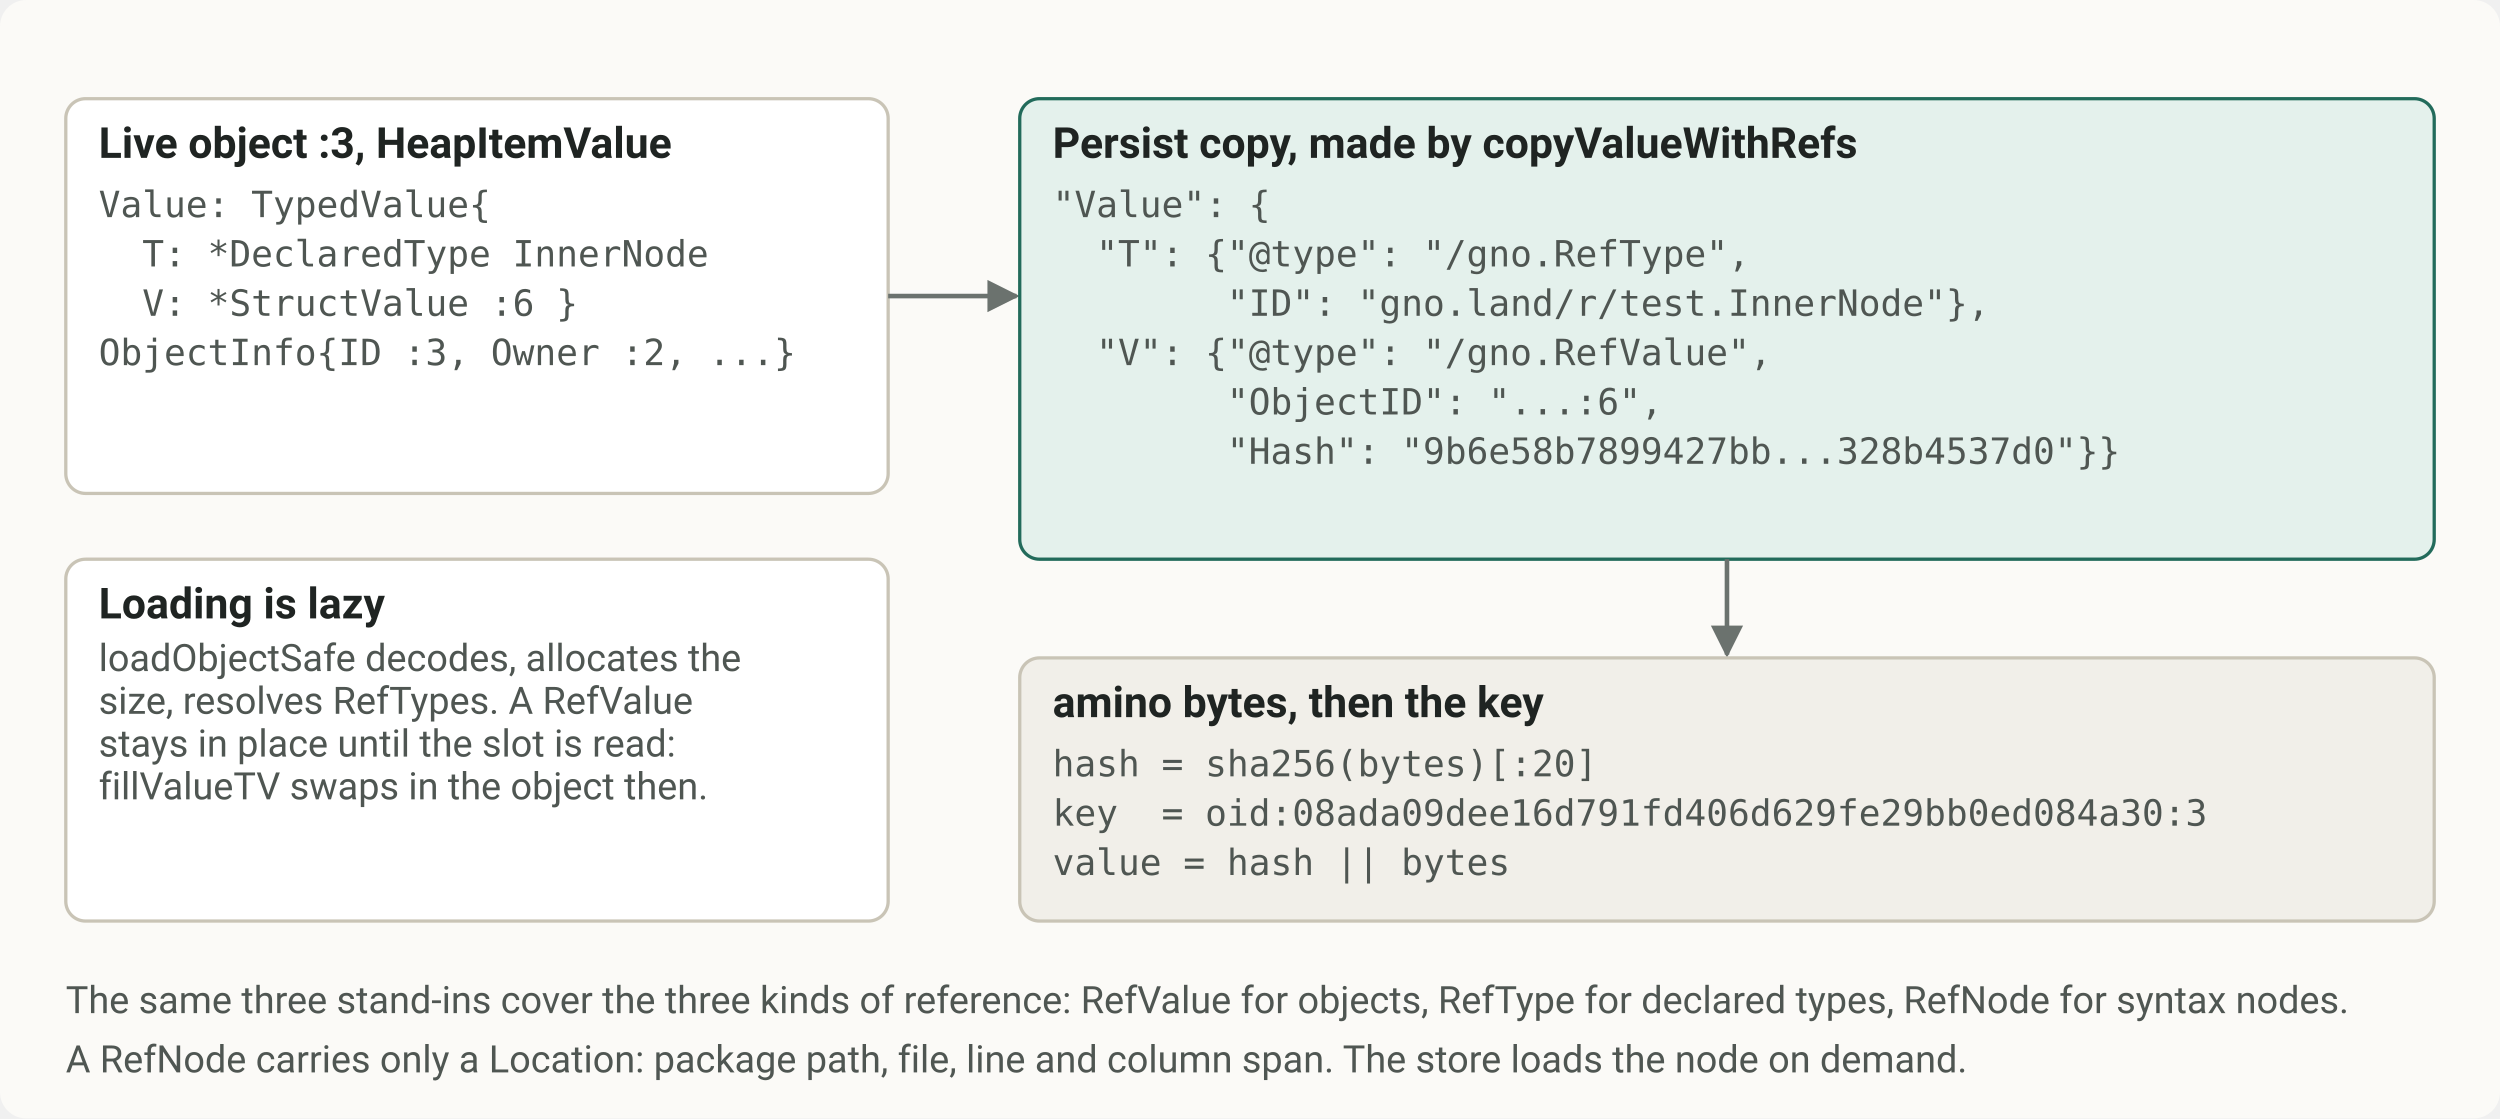
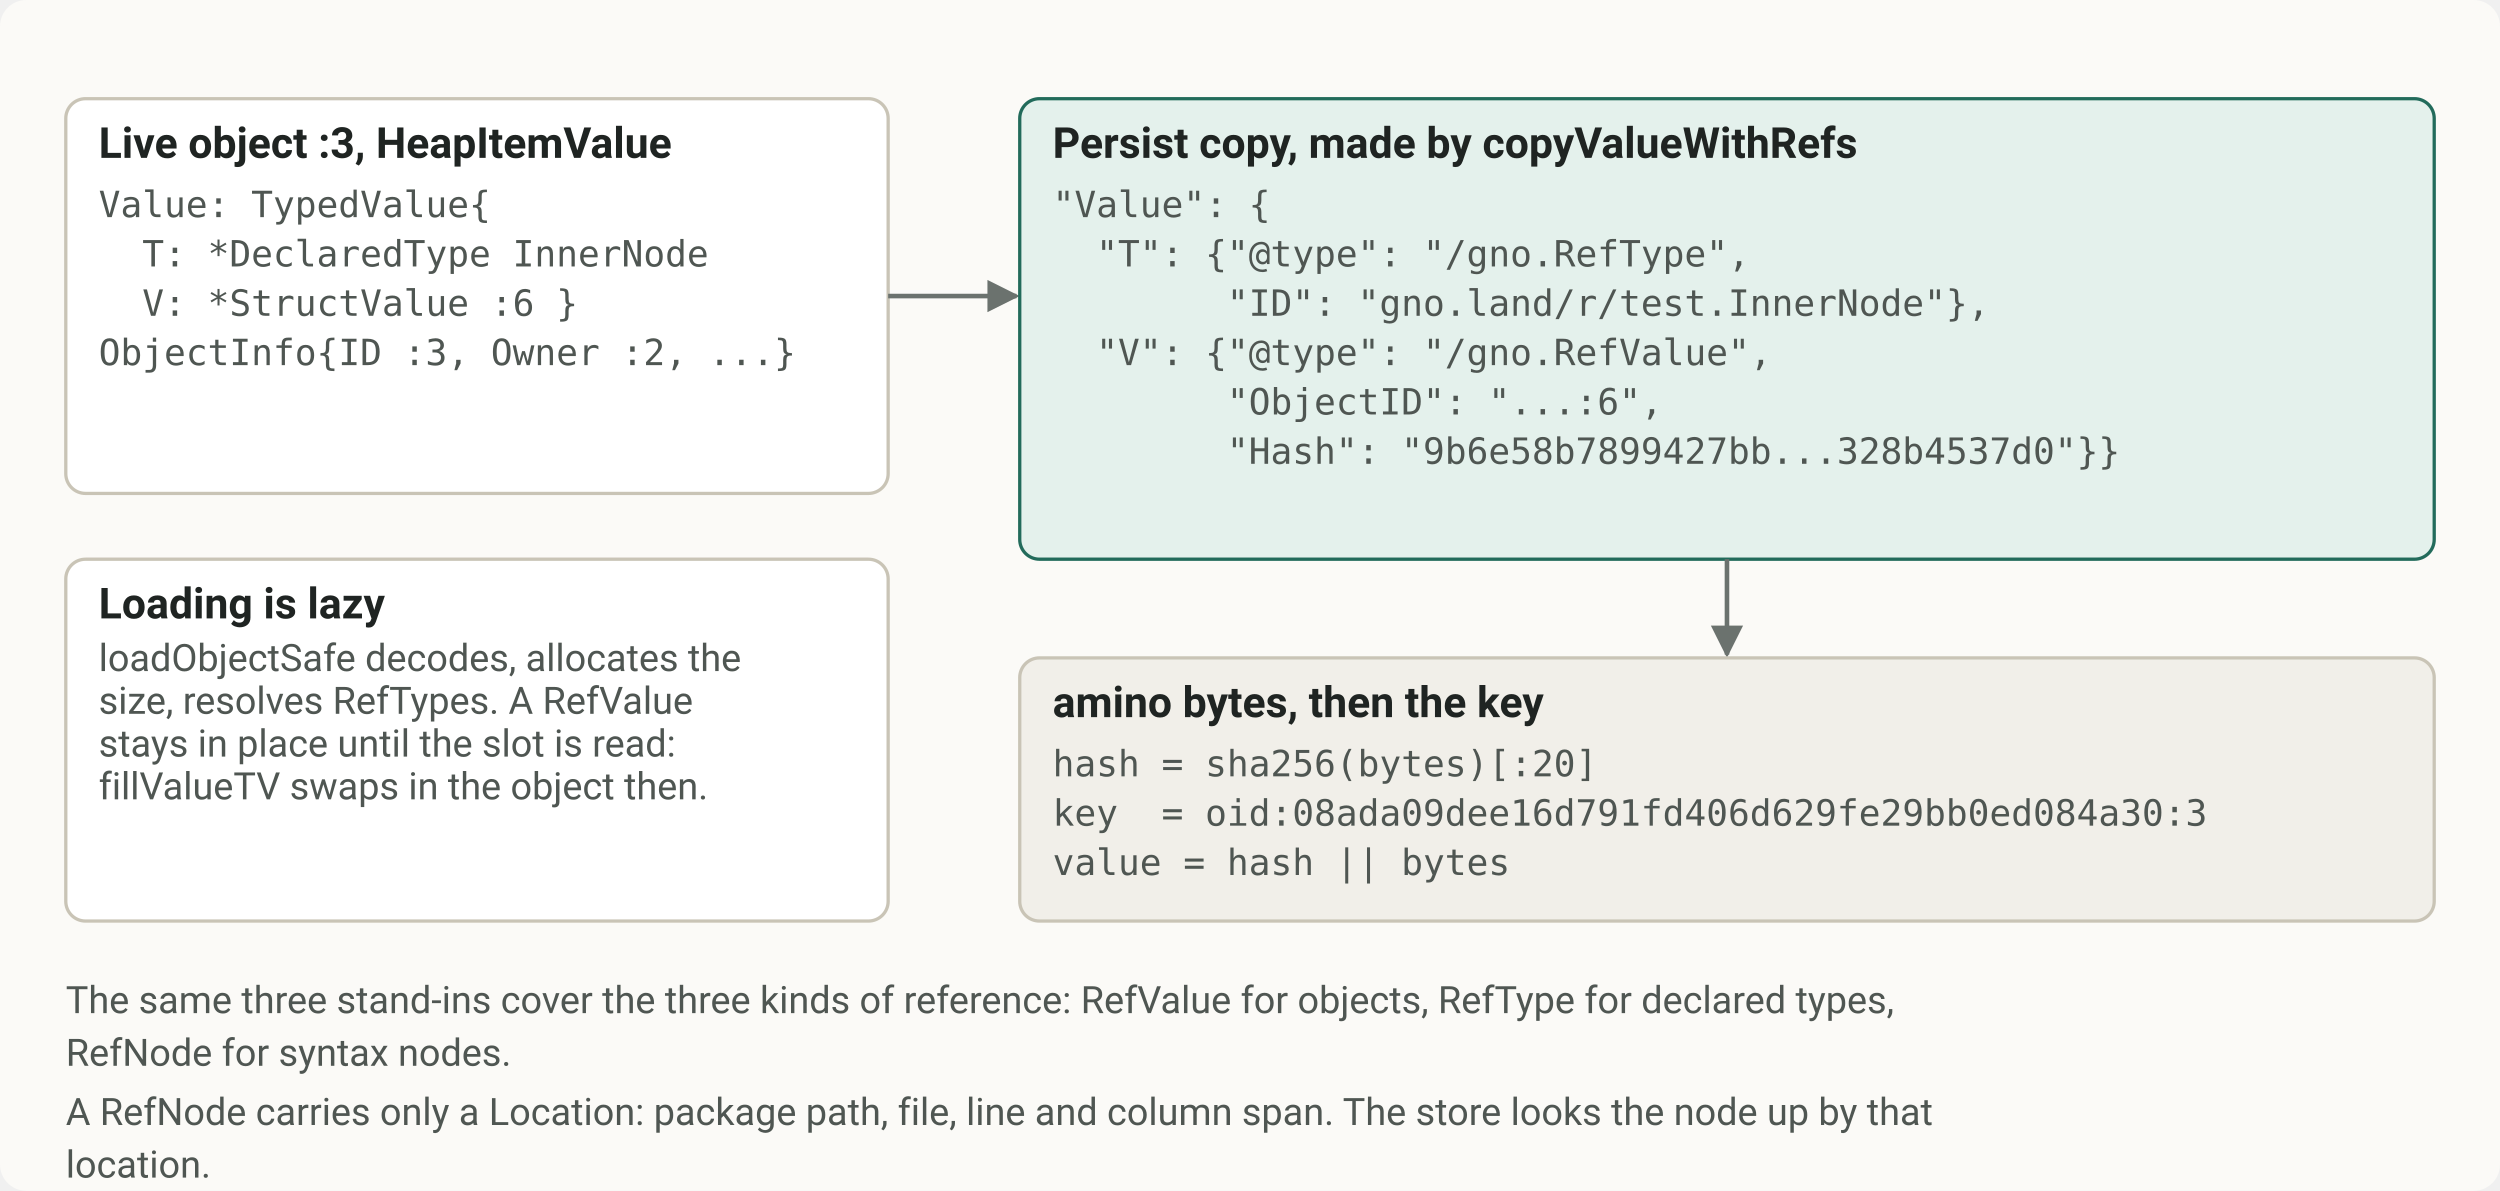
- <svg xmlns="http://www.w3.org/2000/svg" xml:space="preserve" viewBox="0 0 760 340" width="760" height="340" font-family="ui-sans-serif, system-ui, sans-serif">
+ <svg xmlns="http://www.w3.org/2000/svg" xml:space="preserve" viewBox="0 0 760 362" width="760" height="362" font-family="ui-sans-serif, system-ui, sans-serif">
  <style>
.f-bg{fill:#fbfaf7}
.f-box{fill:#fff;stroke:#c9c4b6;stroke-width:1}
.f-box.acc{fill:#e4f1ec;stroke:#226b5b}
.f-box.warn{fill:#fbeaea;stroke:#b3423f}
.f-box.mut{fill:#f1efe9}
.f-box.dash{stroke-dasharray:4 3}
.f-t{font:13px ui-sans-serif,system-ui,-apple-system,"Segoe UI",Roboto,sans-serif;fill:#1f2422;white-space:pre}
.f-t.b{font-weight:700}
.f-t.h{font-size:15px;font-weight:700}
.f-t.s{font-size:11.5px;fill:#4f5652}
.f-t.acc{fill:#226b5b}
.f-t.warn{fill:#b3423f}
.f-m{font:12px ui-monospace,SFMono-Regular,Menlo,Consolas,monospace;fill:#1f2422;white-space:pre}
.f-m.b{font-weight:700}
.f-m.s{font-size:11px;fill:#4f5652}
.f-m.acc{fill:#226b5b}
.f-m.warn{fill:#b3423f}
.f-ar{stroke:#6b726e;stroke-width:1.4;fill:none;marker-end:url(#f-ah)}
.f-ar.acc{stroke:#226b5b;marker-end:url(#f-ah2)}
.f-ar.warn{stroke:#b3423f;marker-end:url(#f-ah3)}
.f-ar.thin{stroke-width:1;stroke:#b9b4a6}
.f-ar.dash{stroke-dasharray:4 3}
.f-ln{stroke:#c9c4b6;stroke-width:1;fill:none}
.f-hot{cursor:pointer}
</style>
  <defs>
    <marker id="f-ah" viewBox="0 0 10 10" refX="9" refY="5" markerWidth="7" markerHeight="7" orient="auto-start-reverse">
      <path d="M0 0L10 5L0 10z" fill="#6b726e" />
    </marker>
    <marker id="f-ah2" viewBox="0 0 10 10" refX="9" refY="5" markerWidth="7" markerHeight="7" orient="auto-start-reverse">
      <path d="M0 0L10 5L0 10z" fill="#226b5b" />
    </marker>
    <marker id="f-ah3" viewBox="0 0 10 10" refX="9" refY="5" markerWidth="7" markerHeight="7" orient="auto-start-reverse">
      <path d="M0 0L10 5L0 10z" fill="#b3423f" />
    </marker>
  </defs>
-   <rect width="760" height="340" class="f-bg" rx="8" />
+   <rect width="760" height="362" class="f-bg" rx="8" />
  <g class="f-hot " data-note="What the interpreter holds in memory: a pointer to the child object and a pointer to the type." tabindex="0">
    <rect x="20" y="30" width="250" height="120" rx="6" class="f-box " />
    <text x="30" y="48" class="f-t b">Live object :3, HeapItemValue</text>
    <text x="30" y="66" class="f-m s">Value: TypedValue{</text>
    <text x="30" y="81" class="f-m s">  T: *DeclaredType InnerNode</text>
    <text x="30" y="96" class="f-m s">  V: *StructValue :6 }</text>
    <text x="30" y="111" class="f-m s">ObjectInfo{ID :3, Owner :2, ...}</text>
  </g>
  <path d="M270 90L309 90" class="f-ar " />
-   <g class="f-hot " data-note="From the zrealm1 trace. Every child object becomes a RefValue with its id and hash, every declared type a RefType with its id, every syntax node a RefNode with its location." tabindex="0">
+   <g class="f-hot " data-note="From the zrealm1 trace. An owned child becomes a RefValue with its id and hash, an escaped child with its id alone, a package with its path; every declared type a RefType with its id, every syntax node a RefNode with its location." tabindex="0">
    <rect x="310" y="30" width="430" height="140" rx="6" class="f-box acc" />
    <text x="320" y="48" class="f-t b">Persist copy, made by copyValueWithRefs</text>
    <text x="320" y="66" class="f-m s">"Value": {</text>
    <text x="320" y="81" class="f-m s">  "T": {"@type": "/gno.RefType",</text>
    <text x="320" y="96" class="f-m s">        "ID": "gno.land/r/test.InnerNode"},</text>
    <text x="320" y="111" class="f-m s">  "V": {"@type": "/gno.RefValue",</text>
    <text x="320" y="126" class="f-m s">        "ObjectID": "...:6",</text>
    <text x="320" y="141" class="f-m s">        "Hash": "9b6e58b7899427bb...328b4537d0"}}</text>
  </g>
  <path d="M525 170L525 199" class="f-ar " />
  <g class="f-hot " data-note="Amino is tm2's deterministic codec; every persisted type is registered under a name such as /gno.StructValue. The hash of the child is what the parent's RefValue carries, which is how the Merkle chain forms." tabindex="0">
    <rect x="310" y="200" width="430" height="80" rx="6" class="f-box mut" />
    <text x="320" y="218" class="f-t b">amino bytes, then the key</text>
    <text x="320" y="236" class="f-m s">hash = sha256(bytes)[:20]</text>
    <text x="320" y="251" class="f-m s">key  = oid:08ada09dee16d791fd406d629fe29bb0ed084a30:3</text>
    <text x="320" y="266" class="f-m s">value = hash || bytes</text>
  </g>
  <g class="f-hot " data-note="Reading one field of a large realm loads one path through the object graph, not the graph." tabindex="0">
    <rect x="20" y="170" width="250" height="110" rx="6" class="f-box " />
    <text x="30" y="188" class="f-t b">Loading is lazy</text>
    <text x="30" y="204" class="f-t s">loadObjectSafe decodes, allocates the</text>
    <text x="30" y="217" class="f-t s">size, resolves RefTypes. A RefValue</text>
    <text x="30" y="230" class="f-t s">stays in place until the slot is read:</text>
    <text x="30" y="243" class="f-t s">fillValueTV swaps in the object then.</text>
  </g>
-   <text x="20" y="308" class="f-t s">The same three stand-ins cover the three kinds of reference: RefValue for objects, RefType for declared types, RefNode for syntax nodes.</text>
-   <text x="20" y="326" class="f-t s">A RefNode carries only a Location: package path, file, line and column span. The store loads the node on demand.</text>
+   <text x="20" y="308" class="f-t s">The same three stand-ins cover the three kinds of reference: RefValue for objects, RefType for declared types,</text>
+   <text x="20" y="324" class="f-t s">RefNode for syntax nodes.</text>
+   <text x="20" y="342" class="f-t s">A RefNode carries only a Location: package path, file, line and column span. The store looks the node up by that</text>
+   <text x="20" y="358" class="f-t s">location.</text>
</svg>
